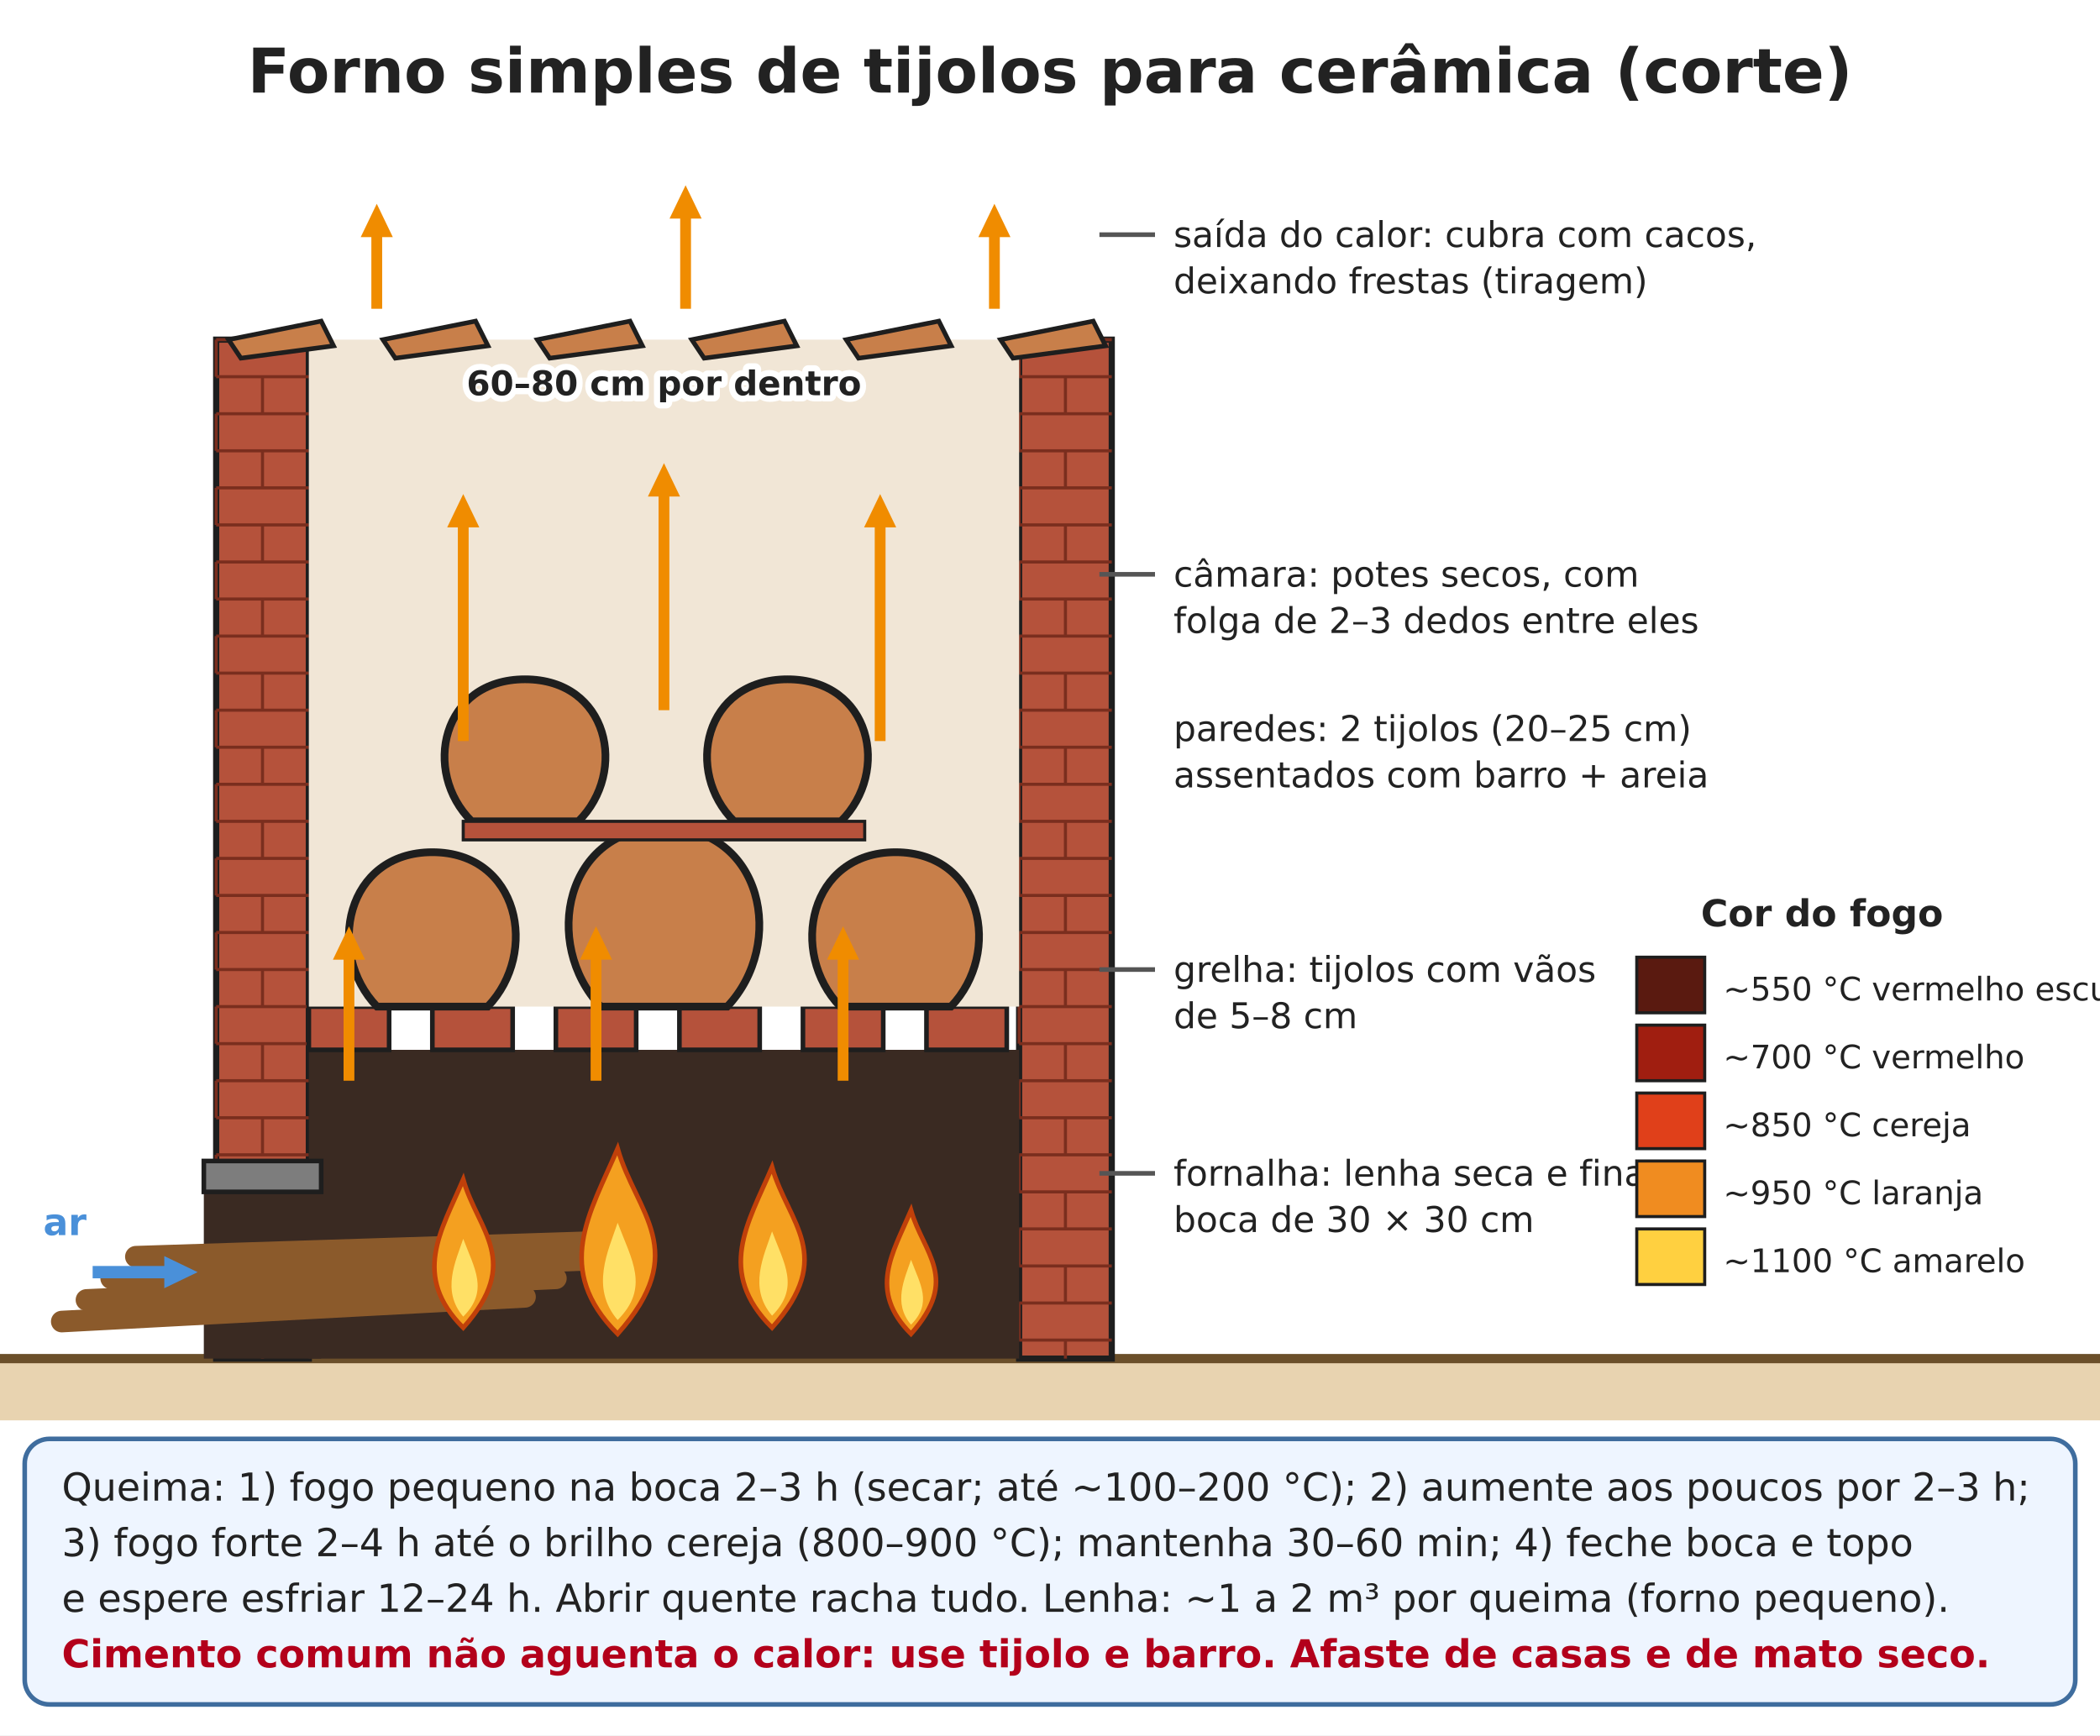
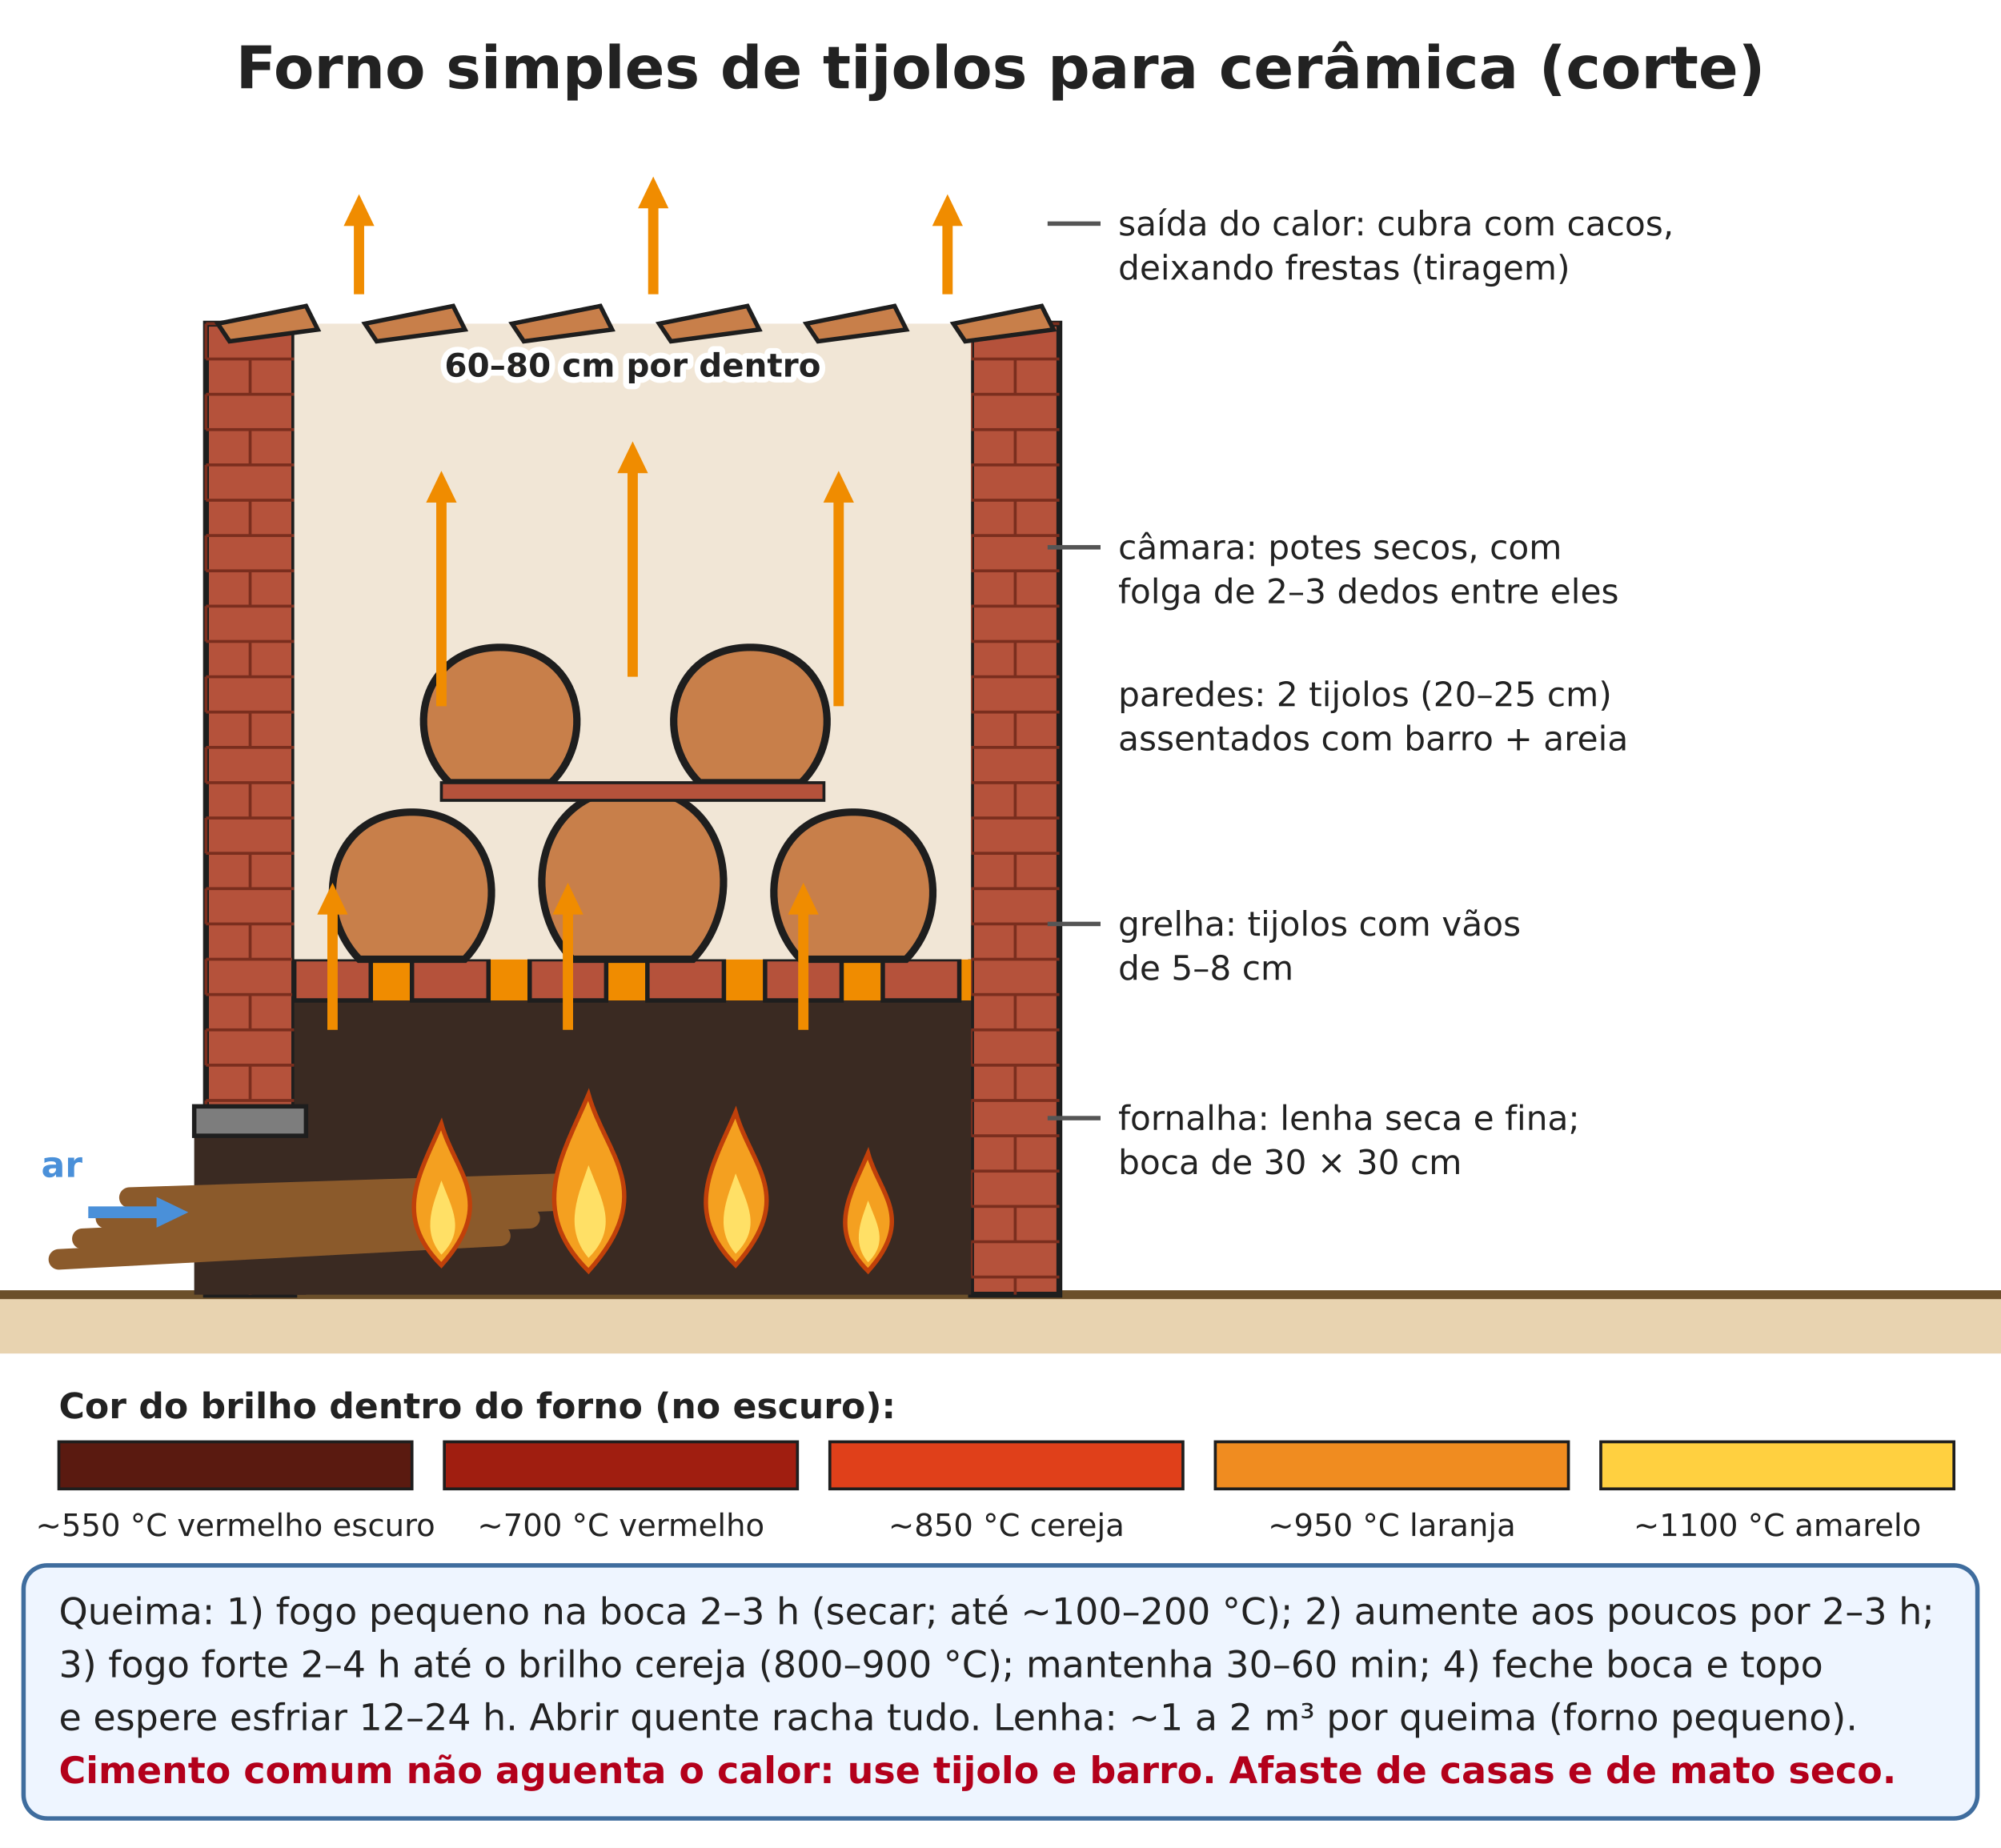
- <svg xmlns="http://www.w3.org/2000/svg" viewBox="0 0 680 562" font-family="DejaVu Sans, Arial, Helvetica, sans-serif">
-   <rect width="680" height="562" fill="#fff" />
+ <svg xmlns="http://www.w3.org/2000/svg" viewBox="0 0 680 628" font-family="DejaVu Sans, Arial, Helvetica, sans-serif">
+   <rect width="680" height="628" fill="#fff" />
  <text x="340.0" y="30" text-anchor="middle" font-size="20" font-weight="bold" fill="#222">Forno simples de tijolos para cerâmica (corte)</text>
  <rect x="0" y="440" width="680" height="20" fill="#e8d3b0" />
  <line x1="0" y1="440" x2="680" y2="440" stroke="#6b4f2a" stroke-width="3" />
  <rect x="70" y="110" width="30" height="330" fill="#b5523b" stroke="#1e1e1e" stroke-width="2" />
  <line x1="70" y1="110" x2="100" y2="110" stroke="#7a2e1e" stroke-width="1" />
  <line x1="70" y1="110" x2="70" y2="122" stroke="#7a2e1e" stroke-width="1" />
  <line x1="70" y1="122" x2="100" y2="122" stroke="#7a2e1e" stroke-width="1" />
  <line x1="85" y1="122" x2="85" y2="134" stroke="#7a2e1e" stroke-width="1" />
  <line x1="70" y1="134" x2="100" y2="134" stroke="#7a2e1e" stroke-width="1" />
  <line x1="70" y1="134" x2="70" y2="146" stroke="#7a2e1e" stroke-width="1" />
  <line x1="70" y1="146" x2="100" y2="146" stroke="#7a2e1e" stroke-width="1" />
  <line x1="85" y1="146" x2="85" y2="158" stroke="#7a2e1e" stroke-width="1" />
  <line x1="70" y1="158" x2="100" y2="158" stroke="#7a2e1e" stroke-width="1" />
  <line x1="70" y1="158" x2="70" y2="170" stroke="#7a2e1e" stroke-width="1" />
  <line x1="70" y1="170" x2="100" y2="170" stroke="#7a2e1e" stroke-width="1" />
  <line x1="85" y1="170" x2="85" y2="182" stroke="#7a2e1e" stroke-width="1" />
  <line x1="70" y1="182" x2="100" y2="182" stroke="#7a2e1e" stroke-width="1" />
  <line x1="70" y1="182" x2="70" y2="194" stroke="#7a2e1e" stroke-width="1" />
  <line x1="70" y1="194" x2="100" y2="194" stroke="#7a2e1e" stroke-width="1" />
  <line x1="85" y1="194" x2="85" y2="206" stroke="#7a2e1e" stroke-width="1" />
  <line x1="70" y1="206" x2="100" y2="206" stroke="#7a2e1e" stroke-width="1" />
  <line x1="70" y1="206" x2="70" y2="218" stroke="#7a2e1e" stroke-width="1" />
  <line x1="70" y1="218" x2="100" y2="218" stroke="#7a2e1e" stroke-width="1" />
  <line x1="85" y1="218" x2="85" y2="230" stroke="#7a2e1e" stroke-width="1" />
  <line x1="70" y1="230" x2="100" y2="230" stroke="#7a2e1e" stroke-width="1" />
  <line x1="70" y1="230" x2="70" y2="242" stroke="#7a2e1e" stroke-width="1" />
  <line x1="70" y1="242" x2="100" y2="242" stroke="#7a2e1e" stroke-width="1" />
  <line x1="85" y1="242" x2="85" y2="254" stroke="#7a2e1e" stroke-width="1" />
  <line x1="70" y1="254" x2="100" y2="254" stroke="#7a2e1e" stroke-width="1" />
  <line x1="70" y1="254" x2="70" y2="266" stroke="#7a2e1e" stroke-width="1" />
  <line x1="70" y1="266" x2="100" y2="266" stroke="#7a2e1e" stroke-width="1" />
  <line x1="85" y1="266" x2="85" y2="278" stroke="#7a2e1e" stroke-width="1" />
  <line x1="70" y1="278" x2="100" y2="278" stroke="#7a2e1e" stroke-width="1" />
  <line x1="70" y1="278" x2="70" y2="290" stroke="#7a2e1e" stroke-width="1" />
  <line x1="70" y1="290" x2="100" y2="290" stroke="#7a2e1e" stroke-width="1" />
  <line x1="85" y1="290" x2="85" y2="302" stroke="#7a2e1e" stroke-width="1" />
  <line x1="70" y1="302" x2="100" y2="302" stroke="#7a2e1e" stroke-width="1" />
  <line x1="70" y1="302" x2="70" y2="314" stroke="#7a2e1e" stroke-width="1" />
  <line x1="70" y1="314" x2="100" y2="314" stroke="#7a2e1e" stroke-width="1" />
  <line x1="85" y1="314" x2="85" y2="326" stroke="#7a2e1e" stroke-width="1" />
  <line x1="70" y1="326" x2="100" y2="326" stroke="#7a2e1e" stroke-width="1" />
  <line x1="70" y1="326" x2="70" y2="338" stroke="#7a2e1e" stroke-width="1" />
  <line x1="70" y1="338" x2="100" y2="338" stroke="#7a2e1e" stroke-width="1" />
  <line x1="85" y1="338" x2="85" y2="350" stroke="#7a2e1e" stroke-width="1" />
  <line x1="70" y1="350" x2="100" y2="350" stroke="#7a2e1e" stroke-width="1" />
  <line x1="70" y1="350" x2="70" y2="362" stroke="#7a2e1e" stroke-width="1" />
  <line x1="70" y1="362" x2="100" y2="362" stroke="#7a2e1e" stroke-width="1" />
  <line x1="85" y1="362" x2="85" y2="374" stroke="#7a2e1e" stroke-width="1" />
  <line x1="70" y1="374" x2="100" y2="374" stroke="#7a2e1e" stroke-width="1" />
  <line x1="70" y1="374" x2="70" y2="386" stroke="#7a2e1e" stroke-width="1" />
  <line x1="70" y1="386" x2="100" y2="386" stroke="#7a2e1e" stroke-width="1" />
  <line x1="85" y1="386" x2="85" y2="398" stroke="#7a2e1e" stroke-width="1" />
  <line x1="70" y1="398" x2="100" y2="398" stroke="#7a2e1e" stroke-width="1" />
  <line x1="70" y1="398" x2="70" y2="410" stroke="#7a2e1e" stroke-width="1" />
  <line x1="70" y1="410" x2="100" y2="410" stroke="#7a2e1e" stroke-width="1" />
  <line x1="85" y1="410" x2="85" y2="422" stroke="#7a2e1e" stroke-width="1" />
  <line x1="70" y1="422" x2="100" y2="422" stroke="#7a2e1e" stroke-width="1" />
  <line x1="70" y1="422" x2="70" y2="434" stroke="#7a2e1e" stroke-width="1" />
  <line x1="70" y1="434" x2="100" y2="434" stroke="#7a2e1e" stroke-width="1" />
  <line x1="85" y1="434" x2="85" y2="440" stroke="#7a2e1e" stroke-width="1" />
  <rect x="330" y="110" width="30" height="330" fill="#b5523b" stroke="#1e1e1e" stroke-width="2" />
  <line x1="330" y1="110" x2="360" y2="110" stroke="#7a2e1e" stroke-width="1" />
  <line x1="330" y1="110" x2="330" y2="122" stroke="#7a2e1e" stroke-width="1" />
  <line x1="330" y1="122" x2="360" y2="122" stroke="#7a2e1e" stroke-width="1" />
  <line x1="345" y1="122" x2="345" y2="134" stroke="#7a2e1e" stroke-width="1" />
  <line x1="330" y1="134" x2="360" y2="134" stroke="#7a2e1e" stroke-width="1" />
  <line x1="330" y1="134" x2="330" y2="146" stroke="#7a2e1e" stroke-width="1" />
  <line x1="330" y1="146" x2="360" y2="146" stroke="#7a2e1e" stroke-width="1" />
  <line x1="345" y1="146" x2="345" y2="158" stroke="#7a2e1e" stroke-width="1" />
  <line x1="330" y1="158" x2="360" y2="158" stroke="#7a2e1e" stroke-width="1" />
  <line x1="330" y1="158" x2="330" y2="170" stroke="#7a2e1e" stroke-width="1" />
  <line x1="330" y1="170" x2="360" y2="170" stroke="#7a2e1e" stroke-width="1" />
  <line x1="345" y1="170" x2="345" y2="182" stroke="#7a2e1e" stroke-width="1" />
  <line x1="330" y1="182" x2="360" y2="182" stroke="#7a2e1e" stroke-width="1" />
  <line x1="330" y1="182" x2="330" y2="194" stroke="#7a2e1e" stroke-width="1" />
  <line x1="330" y1="194" x2="360" y2="194" stroke="#7a2e1e" stroke-width="1" />
  <line x1="345" y1="194" x2="345" y2="206" stroke="#7a2e1e" stroke-width="1" />
  <line x1="330" y1="206" x2="360" y2="206" stroke="#7a2e1e" stroke-width="1" />
  <line x1="330" y1="206" x2="330" y2="218" stroke="#7a2e1e" stroke-width="1" />
  <line x1="330" y1="218" x2="360" y2="218" stroke="#7a2e1e" stroke-width="1" />
  <line x1="345" y1="218" x2="345" y2="230" stroke="#7a2e1e" stroke-width="1" />
  <line x1="330" y1="230" x2="360" y2="230" stroke="#7a2e1e" stroke-width="1" />
  <line x1="330" y1="230" x2="330" y2="242" stroke="#7a2e1e" stroke-width="1" />
  <line x1="330" y1="242" x2="360" y2="242" stroke="#7a2e1e" stroke-width="1" />
  <line x1="345" y1="242" x2="345" y2="254" stroke="#7a2e1e" stroke-width="1" />
  <line x1="330" y1="254" x2="360" y2="254" stroke="#7a2e1e" stroke-width="1" />
  <line x1="330" y1="254" x2="330" y2="266" stroke="#7a2e1e" stroke-width="1" />
  <line x1="330" y1="266" x2="360" y2="266" stroke="#7a2e1e" stroke-width="1" />
  <line x1="345" y1="266" x2="345" y2="278" stroke="#7a2e1e" stroke-width="1" />
  <line x1="330" y1="278" x2="360" y2="278" stroke="#7a2e1e" stroke-width="1" />
  <line x1="330" y1="278" x2="330" y2="290" stroke="#7a2e1e" stroke-width="1" />
  <line x1="330" y1="290" x2="360" y2="290" stroke="#7a2e1e" stroke-width="1" />
  <line x1="345" y1="290" x2="345" y2="302" stroke="#7a2e1e" stroke-width="1" />
  <line x1="330" y1="302" x2="360" y2="302" stroke="#7a2e1e" stroke-width="1" />
  <line x1="330" y1="302" x2="330" y2="314" stroke="#7a2e1e" stroke-width="1" />
  <line x1="330" y1="314" x2="360" y2="314" stroke="#7a2e1e" stroke-width="1" />
  <line x1="345" y1="314" x2="345" y2="326" stroke="#7a2e1e" stroke-width="1" />
  <line x1="330" y1="326" x2="360" y2="326" stroke="#7a2e1e" stroke-width="1" />
  <line x1="330" y1="326" x2="330" y2="338" stroke="#7a2e1e" stroke-width="1" />
  <line x1="330" y1="338" x2="360" y2="338" stroke="#7a2e1e" stroke-width="1" />
  <line x1="345" y1="338" x2="345" y2="350" stroke="#7a2e1e" stroke-width="1" />
  <line x1="330" y1="350" x2="360" y2="350" stroke="#7a2e1e" stroke-width="1" />
  <line x1="330" y1="350" x2="330" y2="362" stroke="#7a2e1e" stroke-width="1" />
  <line x1="330" y1="362" x2="360" y2="362" stroke="#7a2e1e" stroke-width="1" />
  <line x1="345" y1="362" x2="345" y2="374" stroke="#7a2e1e" stroke-width="1" />
  <line x1="330" y1="374" x2="360" y2="374" stroke="#7a2e1e" stroke-width="1" />
  <line x1="330" y1="374" x2="330" y2="386" stroke="#7a2e1e" stroke-width="1" />
  <line x1="330" y1="386" x2="360" y2="386" stroke="#7a2e1e" stroke-width="1" />
  <line x1="345" y1="386" x2="345" y2="398" stroke="#7a2e1e" stroke-width="1" />
  <line x1="330" y1="398" x2="360" y2="398" stroke="#7a2e1e" stroke-width="1" />
  <line x1="330" y1="398" x2="330" y2="410" stroke="#7a2e1e" stroke-width="1" />
  <line x1="330" y1="410" x2="360" y2="410" stroke="#7a2e1e" stroke-width="1" />
  <line x1="345" y1="410" x2="345" y2="422" stroke="#7a2e1e" stroke-width="1" />
  <line x1="330" y1="422" x2="360" y2="422" stroke="#7a2e1e" stroke-width="1" />
  <line x1="330" y1="422" x2="330" y2="434" stroke="#7a2e1e" stroke-width="1" />
  <line x1="330" y1="434" x2="360" y2="434" stroke="#7a2e1e" stroke-width="1" />
  <line x1="345" y1="434" x2="345" y2="440" stroke="#7a2e1e" stroke-width="1" />
  <rect x="100" y="340" width="230" height="100" fill="#3a2a22" />
  <rect x="66" y="384" width="38" height="56" fill="#3a2a22" />
  <rect x="66" y="376" width="38" height="10" fill="#7d7d7d" stroke="#1e1e1e" stroke-width="1.5" />
  <line x1="20" y1="428" x2="170" y2="420" stroke="#8b5a2b" stroke-width="7" stroke-linecap="round" />
  <line x1="28" y1="421" x2="180" y2="414" stroke="#8b5a2b" stroke-width="7" stroke-linecap="round" />
  <line x1="36" y1="414" x2="190" y2="408" stroke="#8b5a2b" stroke-width="7" stroke-linecap="round" />
  <line x1="44" y1="407" x2="200" y2="402" stroke="#8b5a2b" stroke-width="7" stroke-linecap="round" />
  <path d="M150 430 C 133.2 413.2, 142.8 398.8, 150 382.0 C 154.8 398.8, 169.2 408.4, 150 430 Z" fill="#f4a020" stroke="#c0400a" stroke-width="1.5" />
  <path d="M150 426.4 C 142.8 418.0, 147.6 408.4, 150 401.2 C 153.6 410.8, 158.4 418.0, 150 426.4 Z" fill="#ffe066" />
  <path d="M200 432 C 179.0 411.0, 191.0 393.0, 200 372.0 C 206.0 393.0, 224.0 405.0, 200 432 Z" fill="#f4a020" stroke="#c0400a" stroke-width="1.5" />
  <path d="M200 427.5 C 191.0 417.0, 197.0 405.0, 200 396.0 C 204.5 408.0, 210.5 417.0, 200 427.5 Z" fill="#ffe066" />
  <path d="M250 430 C 231.8 411.8, 242.2 396.2, 250 378.0 C 255.2 396.2, 270.8 406.6, 250 430 Z" fill="#f4a020" stroke="#c0400a" stroke-width="1.5" />
  <path d="M250 426.1 C 242.2 417.0, 247.4 406.6, 250 398.8 C 253.9 409.2, 259.1 417.0, 250 426.1 Z" fill="#ffe066" />
  <path d="M295 432 C 281.0 418.0, 289.0 406.0, 295 392.0 C 299.0 406.0, 311.0 414.0, 295 432 Z" fill="#f4a020" stroke="#c0400a" stroke-width="1.5" />
  <path d="M295 429.0 C 289.0 422.0, 293.0 414.0, 295 408.0 C 298.0 416.0, 302.0 422.0, 295 429.0 Z" fill="#ffe066" />
+   <rect x="100" y="326" width="230" height="14" fill="#f08c00" />
  <rect x="100" y="326" width="26" height="14" fill="#b5523b" stroke="#1e1e1e" stroke-width="1.5" />
  <rect x="140" y="326" width="26" height="14" fill="#b5523b" stroke="#1e1e1e" stroke-width="1.5" />
  <rect x="180" y="326" width="26" height="14" fill="#b5523b" stroke="#1e1e1e" stroke-width="1.5" />
  <rect x="220" y="326" width="26" height="14" fill="#b5523b" stroke="#1e1e1e" stroke-width="1.5" />
  <rect x="260" y="326" width="26" height="14" fill="#b5523b" stroke="#1e1e1e" stroke-width="1.5" />
  <rect x="300" y="326" width="26" height="14" fill="#b5523b" stroke="#1e1e1e" stroke-width="1.5" />
  <rect x="100" y="110" width="230" height="216" fill="#f1e6d6" />
  <path d="M122.08 326 C 105.28 308.5, 112.0 276, 140 276 C 168.0 276, 174.72 308.5, 157.92 326 Z" fill="#c87f4a" stroke="#1e1e1e" stroke-width="2.5" />
  <path d="M194.52 326 C 175.32 305.7, 183.0 268, 215 268 C 247.0 268, 254.68 305.7, 235.48 326 Z" fill="#c87f4a" stroke="#1e1e1e" stroke-width="2.5" />
  <path d="M272.08 326 C 255.28 308.5, 262.0 276, 290 276 C 318.0 276, 324.72 308.5, 307.92 326 Z" fill="#c87f4a" stroke="#1e1e1e" stroke-width="2.5" />
  <path d="M152.72 266 C 136.52 249.9, 143.0 220, 170 220 C 197.0 220, 203.48 249.9, 187.28 266 Z" fill="#c87f4a" stroke="#1e1e1e" stroke-width="2.5" />
  <path d="M237.72 266 C 221.52 249.9, 228.0 220, 255 220 C 282.0 220, 288.48 249.9, 272.28 266 Z" fill="#c87f4a" stroke="#1e1e1e" stroke-width="2.5" />
  <rect x="150" y="266" width="130" height="6" fill="#b5523b" stroke="#1e1e1e" stroke-width="1" />
  <path d="M74 110 L 104 104 L 108 112 L 78 116 Z" fill="#c87f4a" stroke="#1e1e1e" stroke-width="1.5" />
  <path d="M124 110 L 154 104 L 158 112 L 128 116 Z" fill="#c87f4a" stroke="#1e1e1e" stroke-width="1.5" />
  <path d="M174 110 L 204 104 L 208 112 L 178 116 Z" fill="#c87f4a" stroke="#1e1e1e" stroke-width="1.5" />
  <path d="M224 110 L 254 104 L 258 112 L 228 116 Z" fill="#c87f4a" stroke="#1e1e1e" stroke-width="1.5" />
  <path d="M274 110 L 304 104 L 308 112 L 278 116 Z" fill="#c87f4a" stroke="#1e1e1e" stroke-width="1.5" />
  <path d="M324 110 L 354 104 L 358 112 L 328 116 Z" fill="#c87f4a" stroke="#1e1e1e" stroke-width="1.5" />
  <line x1="30" y1="412" x2="58.0" y2="412.0" stroke="#4a90d9" stroke-width="4" />
  <polygon points="64,412 53.2,417.2 53.2,406.8" fill="#4a90d9" />
  <line x1="113" y1="350" x2="113.0" y2="306.0" stroke="#f08c00" stroke-width="3.5" />
  <polygon points="113,300 118.2,310.8 107.8,310.8" fill="#f08c00" />
  <line x1="193" y1="350" x2="193.0" y2="306.0" stroke="#f08c00" stroke-width="3.5" />
  <polygon points="193,300 198.2,310.8 187.8,310.8" fill="#f08c00" />
  <line x1="273" y1="350" x2="273.0" y2="306.0" stroke="#f08c00" stroke-width="3.5" />
  <polygon points="273,300 278.2,310.8 267.8,310.8" fill="#f08c00" />
  <line x1="150" y1="240" x2="150.0" y2="166.0" stroke="#f08c00" stroke-width="3.5" />
  <polygon points="150,160 155.2,170.8 144.8,170.8" fill="#f08c00" />
  <line x1="215" y1="230" x2="215.0" y2="156.0" stroke="#f08c00" stroke-width="3.5" />
  <polygon points="215,150 220.2,160.8 209.8,160.8" fill="#f08c00" />
  <line x1="285" y1="240" x2="285.0" y2="166.0" stroke="#f08c00" stroke-width="3.5" />
  <polygon points="285,160 290.2,170.8 279.8,170.8" fill="#f08c00" />
  <line x1="122" y1="100" x2="122.0" y2="72.0" stroke="#f08c00" stroke-width="3.5" />
  <polygon points="122,66 127.2,76.8 116.8,76.8" fill="#f08c00" />
  <line x1="222" y1="100" x2="222.0" y2="66.0" stroke="#f08c00" stroke-width="3.5" />
  <polygon points="222,60 227.2,70.8 216.8,70.8" fill="#f08c00" />
  <line x1="322" y1="100" x2="322.0" y2="72.0" stroke="#f08c00" stroke-width="3.5" />
  <polygon points="322,66 327.2,76.8 316.8,76.8" fill="#f08c00" />
  <text x="380" y="80" font-size="11.5" fill="#222" text-anchor="start">saída do calor: cubra com cacos,</text>
  <text x="380" y="95" font-size="11.5" fill="#222" text-anchor="start">deixando frestas (tiragem)</text>
  <line x1="374" y1="76" x2="356" y2="76" stroke="#555" stroke-width="1.5" />
  <text x="380" y="190" font-size="11.5" fill="#222" text-anchor="start">câmara: potes secos, com</text>
  <text x="380" y="205" font-size="11.5" fill="#222" text-anchor="start">folga de 2–3 dedos entre eles</text>
  <line x1="374" y1="186" x2="356" y2="186" stroke="#555" stroke-width="1.5" />
  <text x="380" y="318" font-size="11.5" fill="#222" text-anchor="start">grelha: tijolos com vãos</text>
  <text x="380" y="333" font-size="11.5" fill="#222" text-anchor="start">de 5–8 cm</text>
  <line x1="374" y1="314" x2="356" y2="314" stroke="#555" stroke-width="1.5" />
  <text x="380" y="384" font-size="11.5" fill="#222" text-anchor="start">fornalha: lenha seca e fina;</text>
  <text x="380" y="399" font-size="11.5" fill="#222" text-anchor="start">boca de 30 × 30 cm</text>
  <line x1="374" y1="380" x2="356" y2="380" stroke="#555" stroke-width="1.5" />
  <text x="14" y="400" font-size="12" fill="#4a90d9" font-weight="bold" text-anchor="start" stroke="#fff" stroke-width="4" stroke-linejoin="round" paint-order="stroke">ar</text>
  <text x="215" y="104" font-size="11" fill="#222" text-anchor="start" stroke="#fff" stroke-width="4" stroke-linejoin="round" paint-order="stroke" />
  <text x="215" y="128" font-size="11" fill="#222" font-weight="bold" text-anchor="middle" stroke="#fff" stroke-width="4" stroke-linejoin="round" paint-order="stroke">60–80 cm por dentro</text>
  <text x="84" y="106" font-size="11" fill="#222" text-anchor="start" stroke="#fff" stroke-width="4" stroke-linejoin="round" paint-order="stroke" />
  <text x="380" y="240" font-size="11.5" fill="#222" text-anchor="start">paredes: 2 tijolos (20–25 cm)</text>
  <text x="380" y="255" font-size="11.5" fill="#222" text-anchor="start">assentados com barro + areia</text>
-   <text x="590" y="300" font-size="12" fill="#222" font-weight="bold" text-anchor="middle">Cor do fogo</text>
-   <rect x="530" y="310" width="22" height="18" fill="#5a1a10" stroke="#1e1e1e" stroke-width="1" />
-   <text x="558" y="324" font-size="10.5" fill="#222" text-anchor="start">~550 °C vermelho escuro</text>
-   <rect x="530" y="332" width="22" height="18" fill="#a01e10" stroke="#1e1e1e" stroke-width="1" />
-   <text x="558" y="346" font-size="10.5" fill="#222" text-anchor="start">~700 °C vermelho</text>
-   <rect x="530" y="354" width="22" height="18" fill="#e0401a" stroke="#1e1e1e" stroke-width="1" />
-   <text x="558" y="368" font-size="10.5" fill="#222" text-anchor="start">~850 °C cereja</text>
-   <rect x="530" y="376" width="22" height="18" fill="#f08c20" stroke="#1e1e1e" stroke-width="1" />
-   <text x="558" y="390" font-size="10.5" fill="#222" text-anchor="start">~950 °C laranja</text>
-   <rect x="530" y="398" width="22" height="18" fill="#ffd040" stroke="#1e1e1e" stroke-width="1" />
-   <text x="558" y="412" font-size="10.5" fill="#222" text-anchor="start">~1100 °C amarelo</text>
-   <rect x="8" y="466" width="664" height="86" rx="8" fill="#eef5ff" stroke="#3f6d9e" stroke-width="1.5" />
-   <text x="20" y="486" font-size="12.5" fill="#222" text-anchor="start">Queima: 1) fogo pequeno na boca 2–3 h (secar; até ~100–200 °C); 2) aumente aos poucos por 2–3 h;</text>
-   <text x="20" y="504" font-size="12.5" fill="#222" text-anchor="start">3) fogo forte 2–4 h até o brilho cereja (800–900 °C); mantenha 30–60 min; 4) feche boca e topo</text>
-   <text x="20" y="522" font-size="12.5" fill="#222" text-anchor="start">e espere esfriar 12–24 h. Abrir quente racha tudo. Lenha: ~1 a 2 m³ por queima (forno pequeno).</text>
-   <text x="20" y="540" font-size="12.5" fill="#b3001b" font-weight="bold" text-anchor="start">Cimento comum não aguenta o calor: use tijolo e barro. Afaste de casas e de mato seco.</text>
+   <text x="20" y="482" font-size="12" fill="#222" font-weight="bold" text-anchor="start">Cor do brilho dentro do forno (no escuro):</text>
+   <rect x="20" y="490" width="120" height="16" fill="#5a1a10" stroke="#1e1e1e" stroke-width="1" />
+   <text x="80" y="522" font-size="10.5" fill="#222" text-anchor="middle">~550 °C vermelho escuro</text>
+   <rect x="151" y="490" width="120" height="16" fill="#a01e10" stroke="#1e1e1e" stroke-width="1" />
+   <text x="211" y="522" font-size="10.5" fill="#222" text-anchor="middle">~700 °C vermelho</text>
+   <rect x="282" y="490" width="120" height="16" fill="#e0401a" stroke="#1e1e1e" stroke-width="1" />
+   <text x="342" y="522" font-size="10.5" fill="#222" text-anchor="middle">~850 °C cereja</text>
+   <rect x="413" y="490" width="120" height="16" fill="#f08c20" stroke="#1e1e1e" stroke-width="1" />
+   <text x="473" y="522" font-size="10.5" fill="#222" text-anchor="middle">~950 °C laranja</text>
+   <rect x="544" y="490" width="120" height="16" fill="#ffd040" stroke="#1e1e1e" stroke-width="1" />
+   <text x="604" y="522" font-size="10.5" fill="#222" text-anchor="middle">~1100 °C amarelo</text>
+   <rect x="8" y="532" width="664" height="86" rx="8" fill="#eef5ff" stroke="#3f6d9e" stroke-width="1.5" />
+   <text x="20" y="552" font-size="12.5" fill="#222" text-anchor="start">Queima: 1) fogo pequeno na boca 2–3 h (secar; até ~100–200 °C); 2) aumente aos poucos por 2–3 h;</text>
+   <text x="20" y="570" font-size="12.5" fill="#222" text-anchor="start">3) fogo forte 2–4 h até o brilho cereja (800–900 °C); mantenha 30–60 min; 4) feche boca e topo</text>
+   <text x="20" y="588" font-size="12.5" fill="#222" text-anchor="start">e espere esfriar 12–24 h. Abrir quente racha tudo. Lenha: ~1 a 2 m³ por queima (forno pequeno).</text>
+   <text x="20" y="606" font-size="12.5" fill="#b3001b" font-weight="bold" text-anchor="start">Cimento comum não aguenta o calor: use tijolo e barro. Afaste de casas e de mato seco.</text>
</svg>
